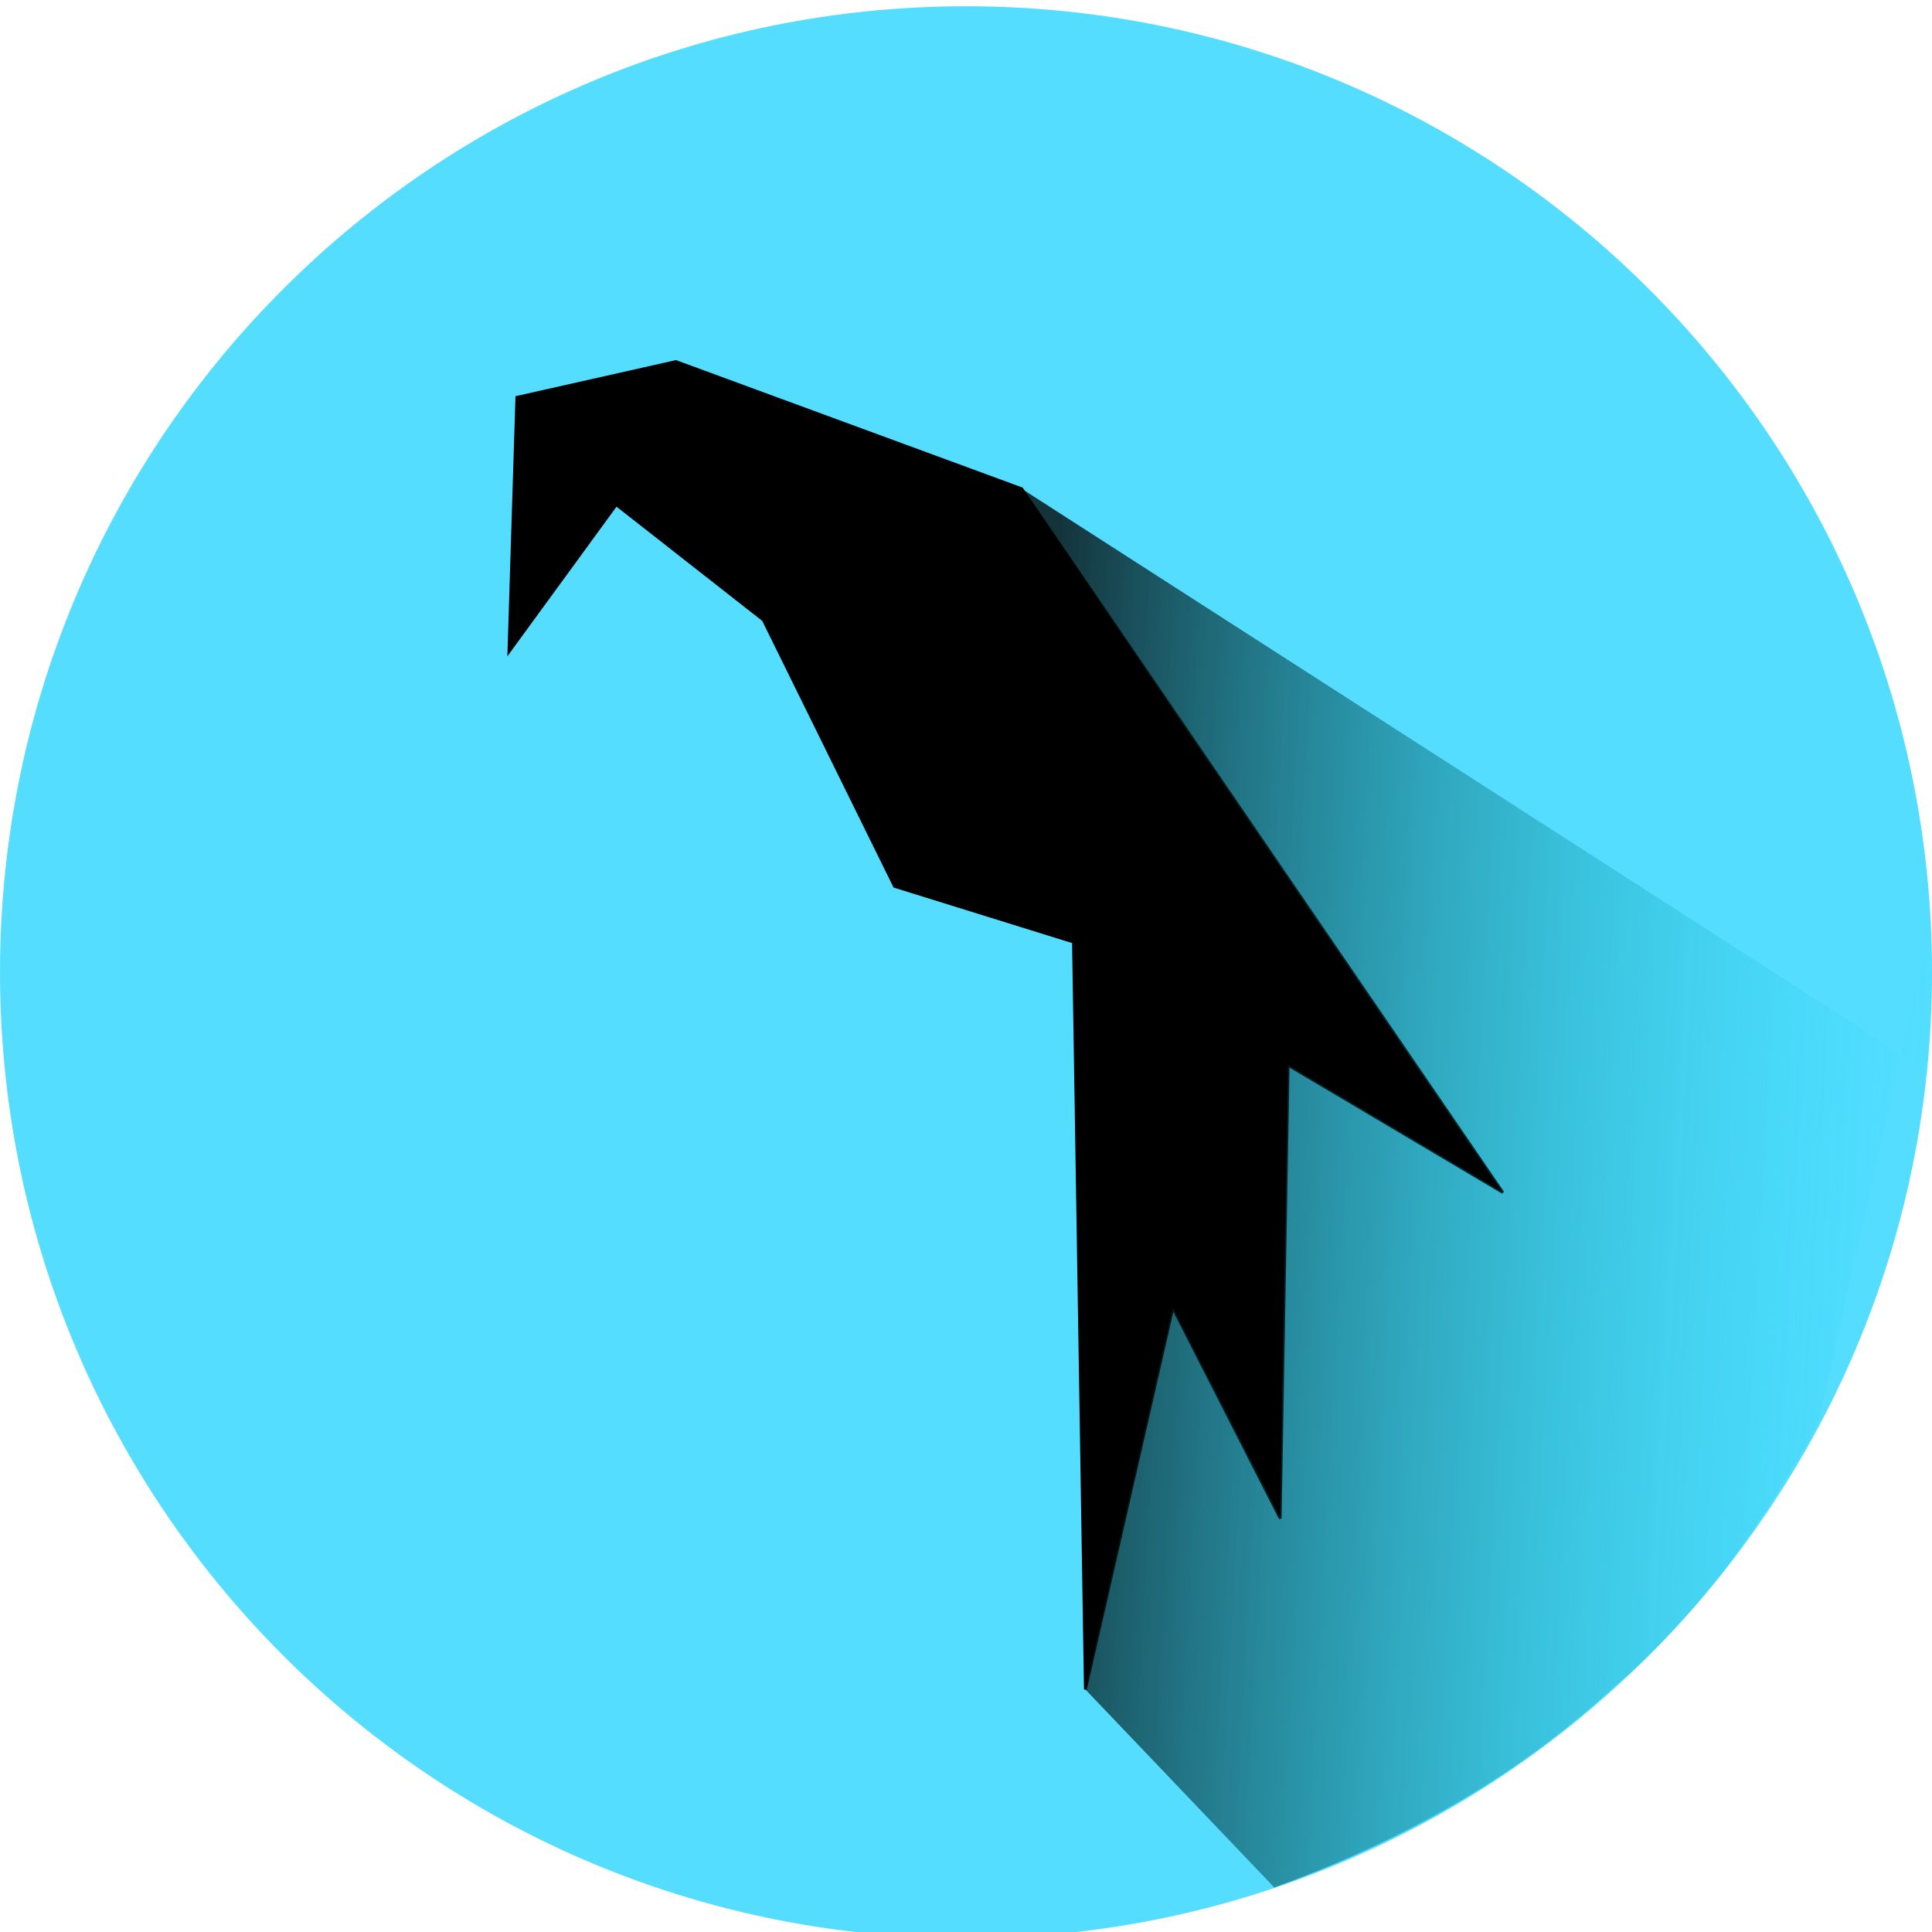
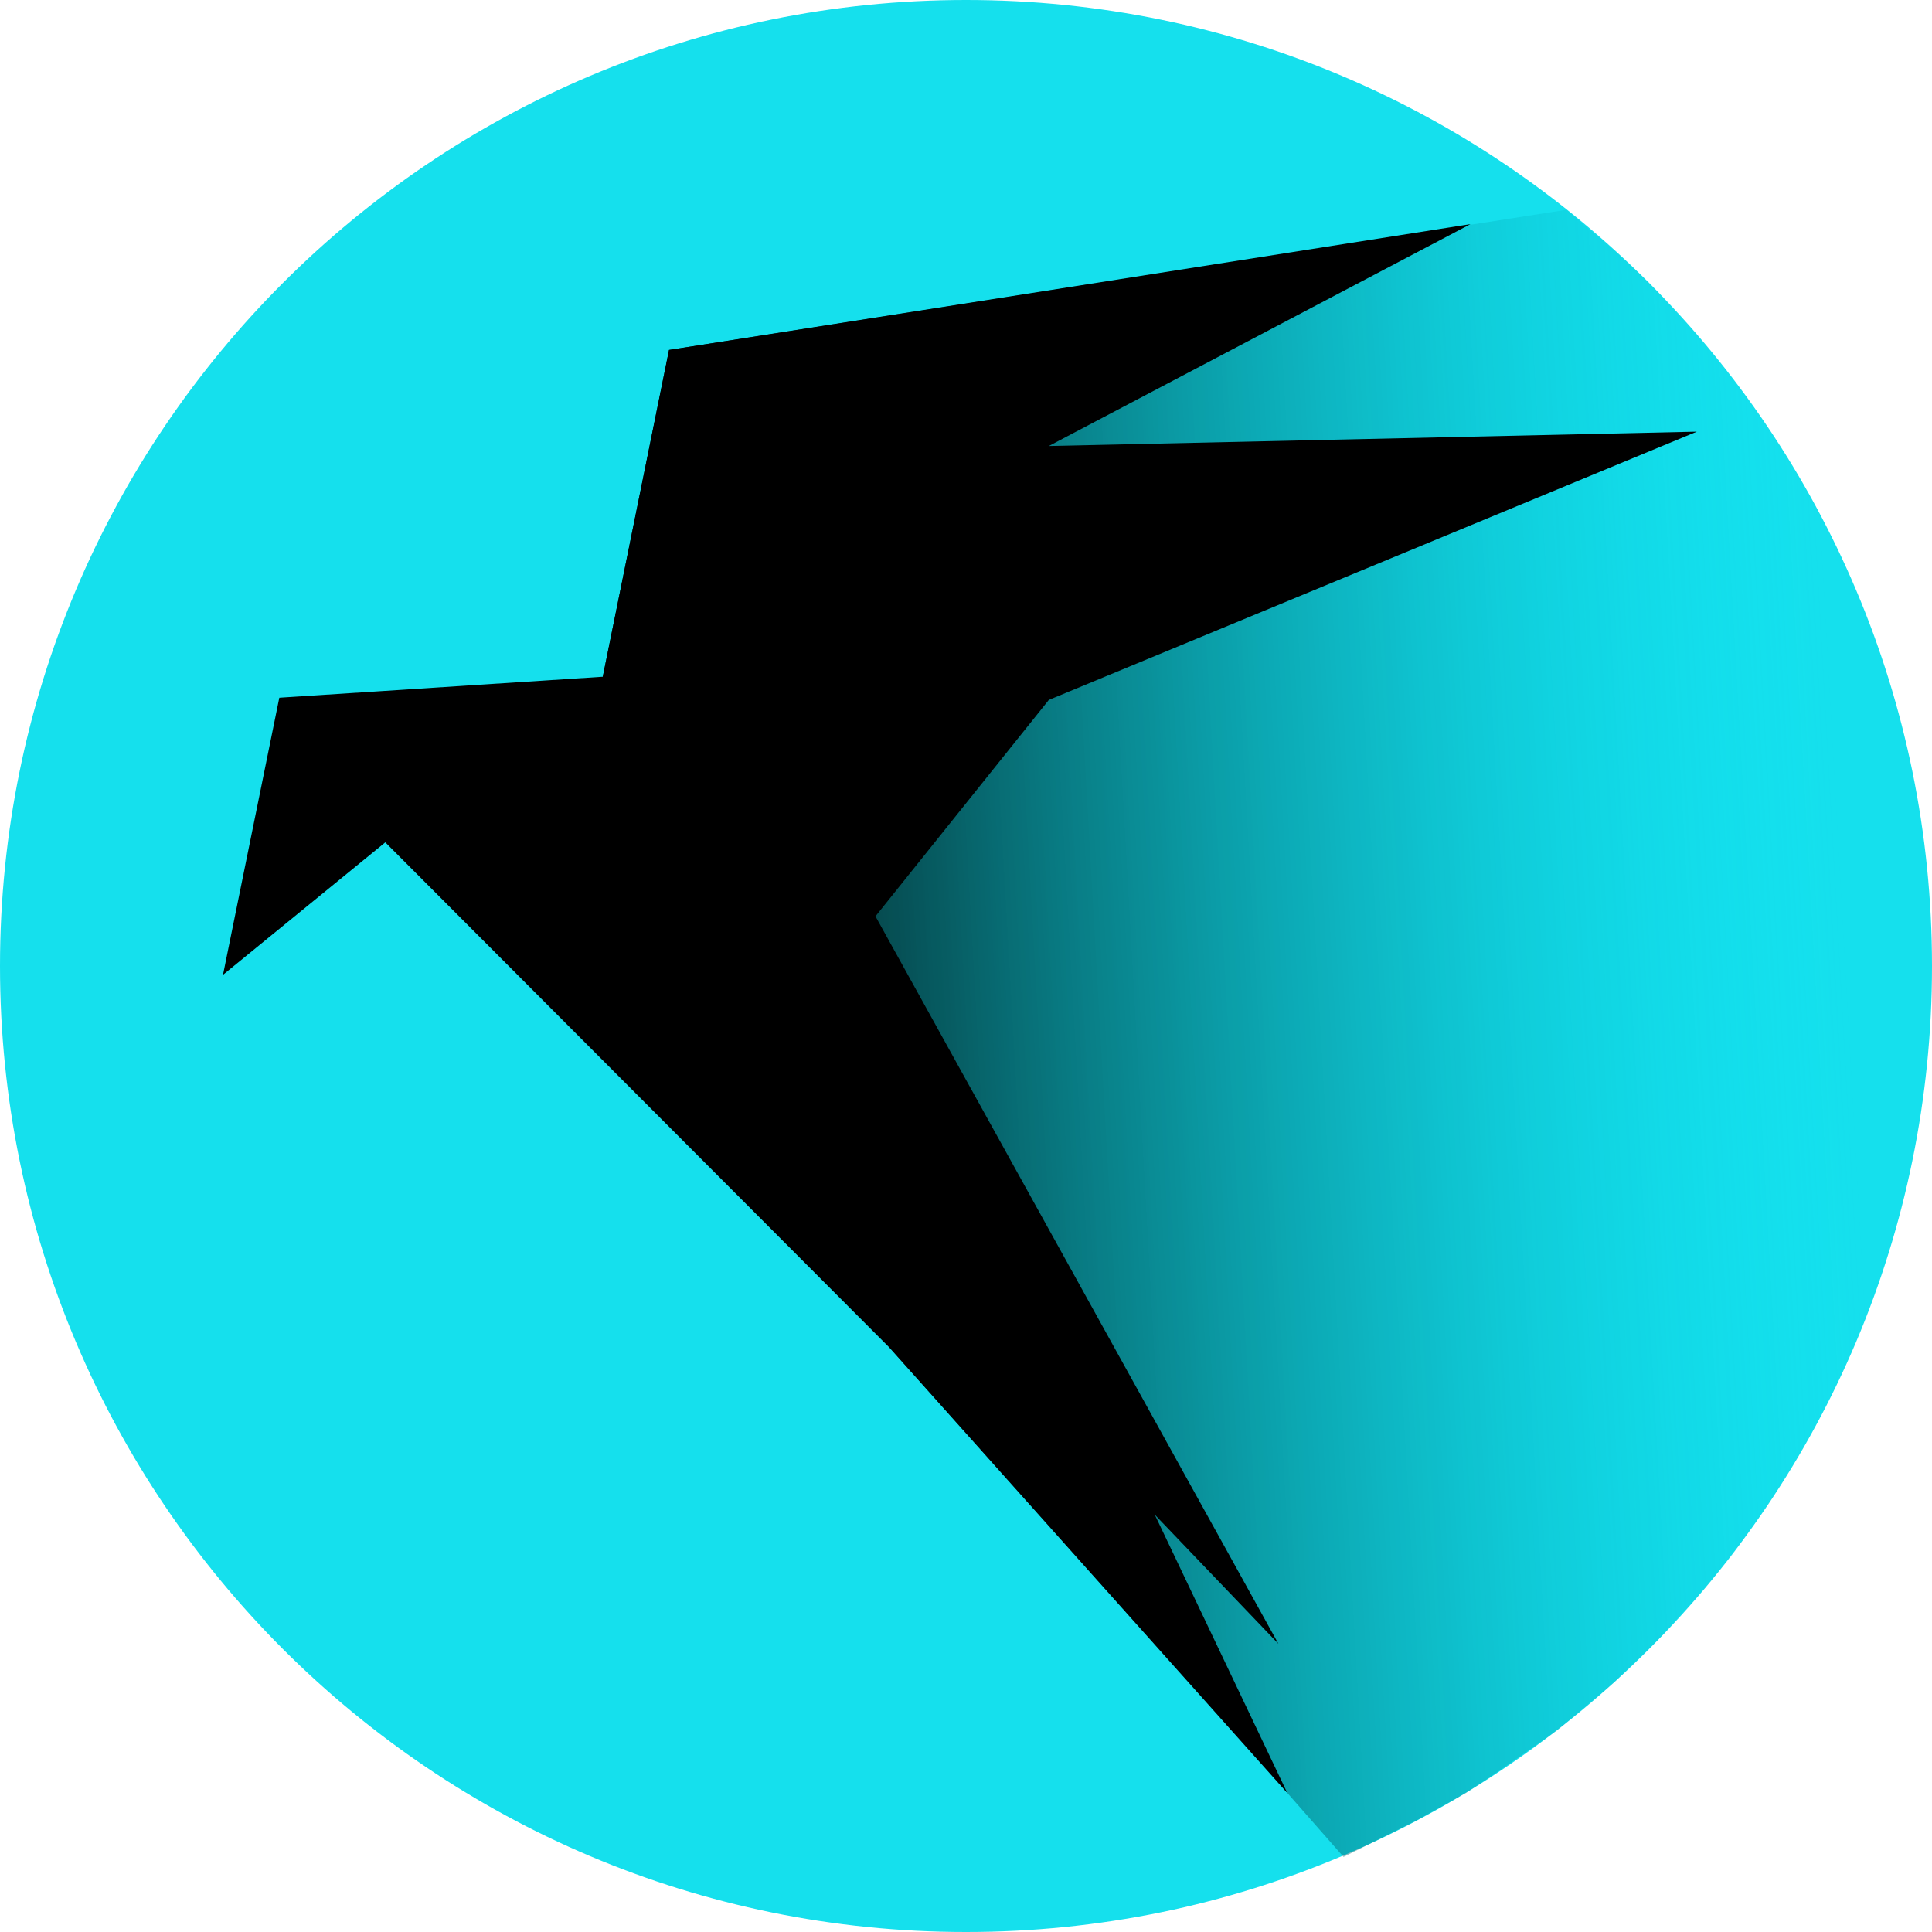
- <svg xmlns="http://www.w3.org/2000/svg" xmlns:ns1="http://www.openswatchbook.org/uri/2009/osb" xmlns:xlink="http://www.w3.org/1999/xlink" width="181.316mm" height="181.316mm" viewBox="0 0 181.316 181.316" version="1.1" id="svg4631">
-   <defs id="defs4625">
-     <linearGradient id="linearGradient8893">
-       <stop style="stop-color:#000000;stop-opacity:1;" offset="0" id="stop8889" />
-       <stop style="stop-color:#00e7fc;stop-opacity:0" offset="1" id="stop8891" />
-     </linearGradient>
-     <linearGradient id="linearGradient8856" ns1:paint="solid">
-       <stop style="stop-color:#000000;stop-opacity:1;" offset="0" id="stop8854" />
-     </linearGradient>
-     <linearGradient xlink:href="#linearGradient8893" id="linearGradient8895" x1="95.893" y1="114.052" x2="182.341" y2="118.93" gradientUnits="userSpaceOnUse" gradientTransform="translate(4e-6)" />
-   </defs>
-   <g id="layer1" transform="translate(-14.39774,-20.92775)">
-     <path style="opacity:1;fill:#55ddff;fill-opacity:1;stroke:none;stroke-width:0.308;stroke-opacity:1" id="path7201" d="m 195.714,112.174 a 90.658,90.658 0 0 1 -90.323,90.657 90.658,90.658 0 0 1 -90.99,-89.988 90.658,90.658 0 0 1 89.652,-91.322 90.658,90.658 0 0 1 91.652,89.314" />
-     <path style="fill:#000000;fill-opacity:1;stroke:#000000;stroke-width:0.265px;stroke-linecap:butt;stroke-linejoin:miter;stroke-opacity:1" d="m 62.904,58.218 -0.746,23.88 10.074,-13.806 13.806,10.821 12.313,24.999 16.791,5.224 1.119,70.147 8.209,-35.82 10.074,19.776 0.746,-42.536 20.149,11.94 L 110.29,66.8 77.829,54.86 Z" id="path8217" />
-   </g>
-   <g id="layer3">
-     <path style="opacity:0.762;fill:url(#linearGradient8895);fill-opacity:1;stroke:none;stroke-width:0.265px;stroke-linecap:butt;stroke-linejoin:miter;stroke-opacity:1" d="m 95.893,45.872 45.148,66.043 -20.149,-11.94 -0.746,42.536 -10.074,-19.776 -8.209,35.82 17.728,18.583 c 22.269,-8.08 31.557,-18.966 33.201,-19.916 2.294,-2.095 6.497,-6.3 9.694,-10.735 2.531,-3.511 7.923,-11.788 8.342,-13.666 46.476,-208.366 6.014,-14.448 10.333,-32.118 z" id="path8887" />
-     <flowRoot xml:space="preserve" id="flowRoot10145" style="font-style:normal;font-weight:normal;font-size:40px;line-height:1.25;font-family:sans-serif;letter-spacing:0px;word-spacing:0px;fill:#000000;fill-opacity:1;stroke:none" transform="matrix(0.3721784,0,0,0.3104778,-6.813584,-16.98034)">
-       <flowRegion id="flowRegion10147">
-         <rect id="rect10149" width="142.903" height="164.8" x="61.08" y="363.757" />
-       </flowRegion>
-       <flowPara id="flowPara10151">ParrotOSpa</flowPara>
-     </flowRoot>
+ <svg xmlns="http://www.w3.org/2000/svg" version="1.1" id="Layer_1" x="0px" y="0px" viewBox="0 0 175 175" style="enable-background:new 0 0 175 175;" xml:space="preserve">
+   <style type="text/css">
+ 	.st0{fill:#15E0ED;}
+ 	.st1{fill:url(#SVGID_1_);}
+ </style>
+   <circle id="circle25" class="st0" cx="87.5" cy="87.5" r="87.5" />
+   <linearGradient id="SVGID_1_" gradientUnits="userSpaceOnUse" x1="61.327" y1="97.572" x2="167.614" y2="91.574">
+     <stop offset="0" style="stop-color:#000000;stop-opacity:0.9" />
+     <stop offset="8.563758e-02" style="stop-color:#000909;stop-opacity:0.823" />
+     <stop offset="0.228" style="stop-color:#002023;stop-opacity:0.695" />
+     <stop offset="0.409" style="stop-color:#00464C;stop-opacity:0.532" />
+     <stop offset="0.622" style="stop-color:#007A85;stop-opacity:0.34" />
+     <stop offset="0.859" style="stop-color:#00BCCD;stop-opacity:0.127" />
+     <stop offset="1" style="stop-color:#00E7FC;stop-opacity:0" />
+   </linearGradient>
+   <polygon class="st1" points="60.6,31.7 141.9,19 146.8,23.2 149.4,25.6 153.4,30 156.3,33.5 159.3,37.5 162,41.6 164.4,45.8   166.2,49.3 168.2,53.7 169.9,58.1 171.5,62.8 172.9,68.6 174,73.9 174.5,78.4 175,83.7 175,89.9 174.7,94.3 174.1,100 173.4,104.4   171.9,110.6 170,116.7 168.5,120.8 166.7,124.7 164.9,128.3 162.7,132.2 160.3,136.1 156.8,141 154.4,143.9 150.4,148.3   146.2,152.4 141.1,156.7 135.8,160.4 132.8,162.4 128.3,164.9 121.7,168.2 116.6,162.4 80.6,122.1 54.6,61.3 " />
+   <g id="g289">
+     <g id="g287">
+       <path id="path27" d="M80.6,122.1l36,40.3l-12-25.2l11.2,11.7L79.3,83L95,63.4l58.7-24.3    L95,40.4l38.2-20.1L60.6,31.7l-6,29.6l-29.3,1.9l-5.1,25.1l14.7-12" />
+     </g>
  </g>
</svg>
